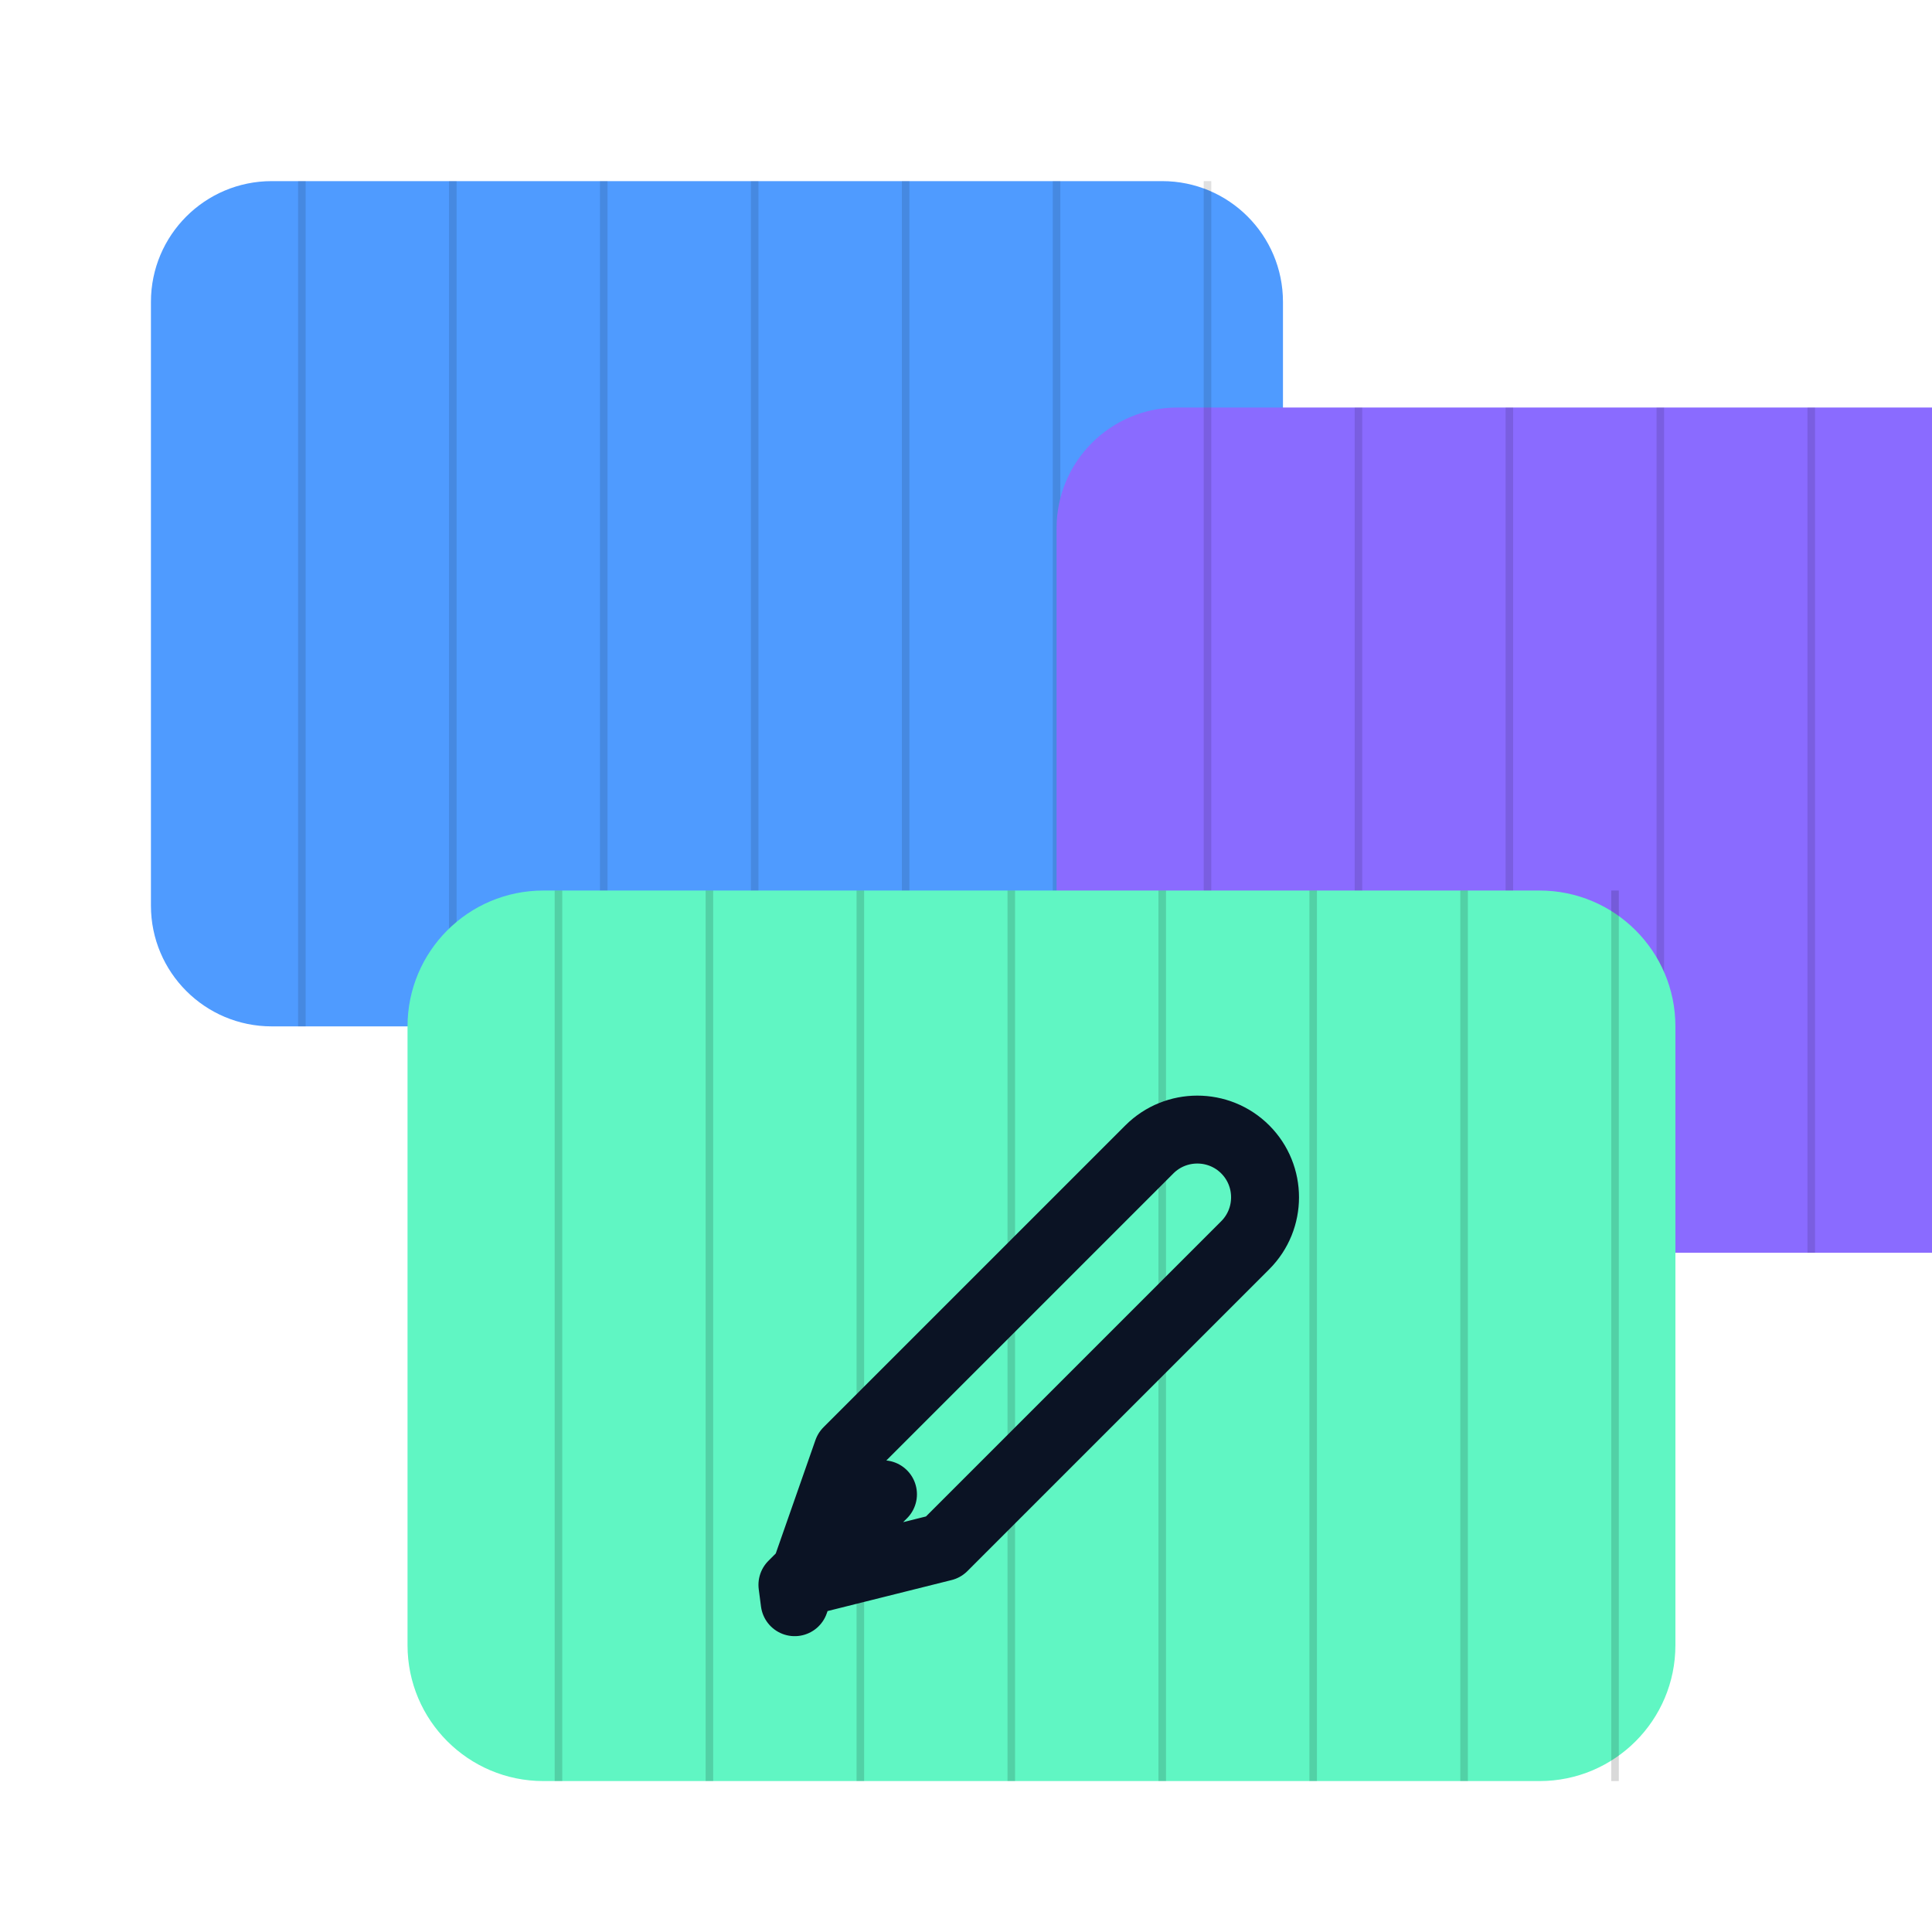
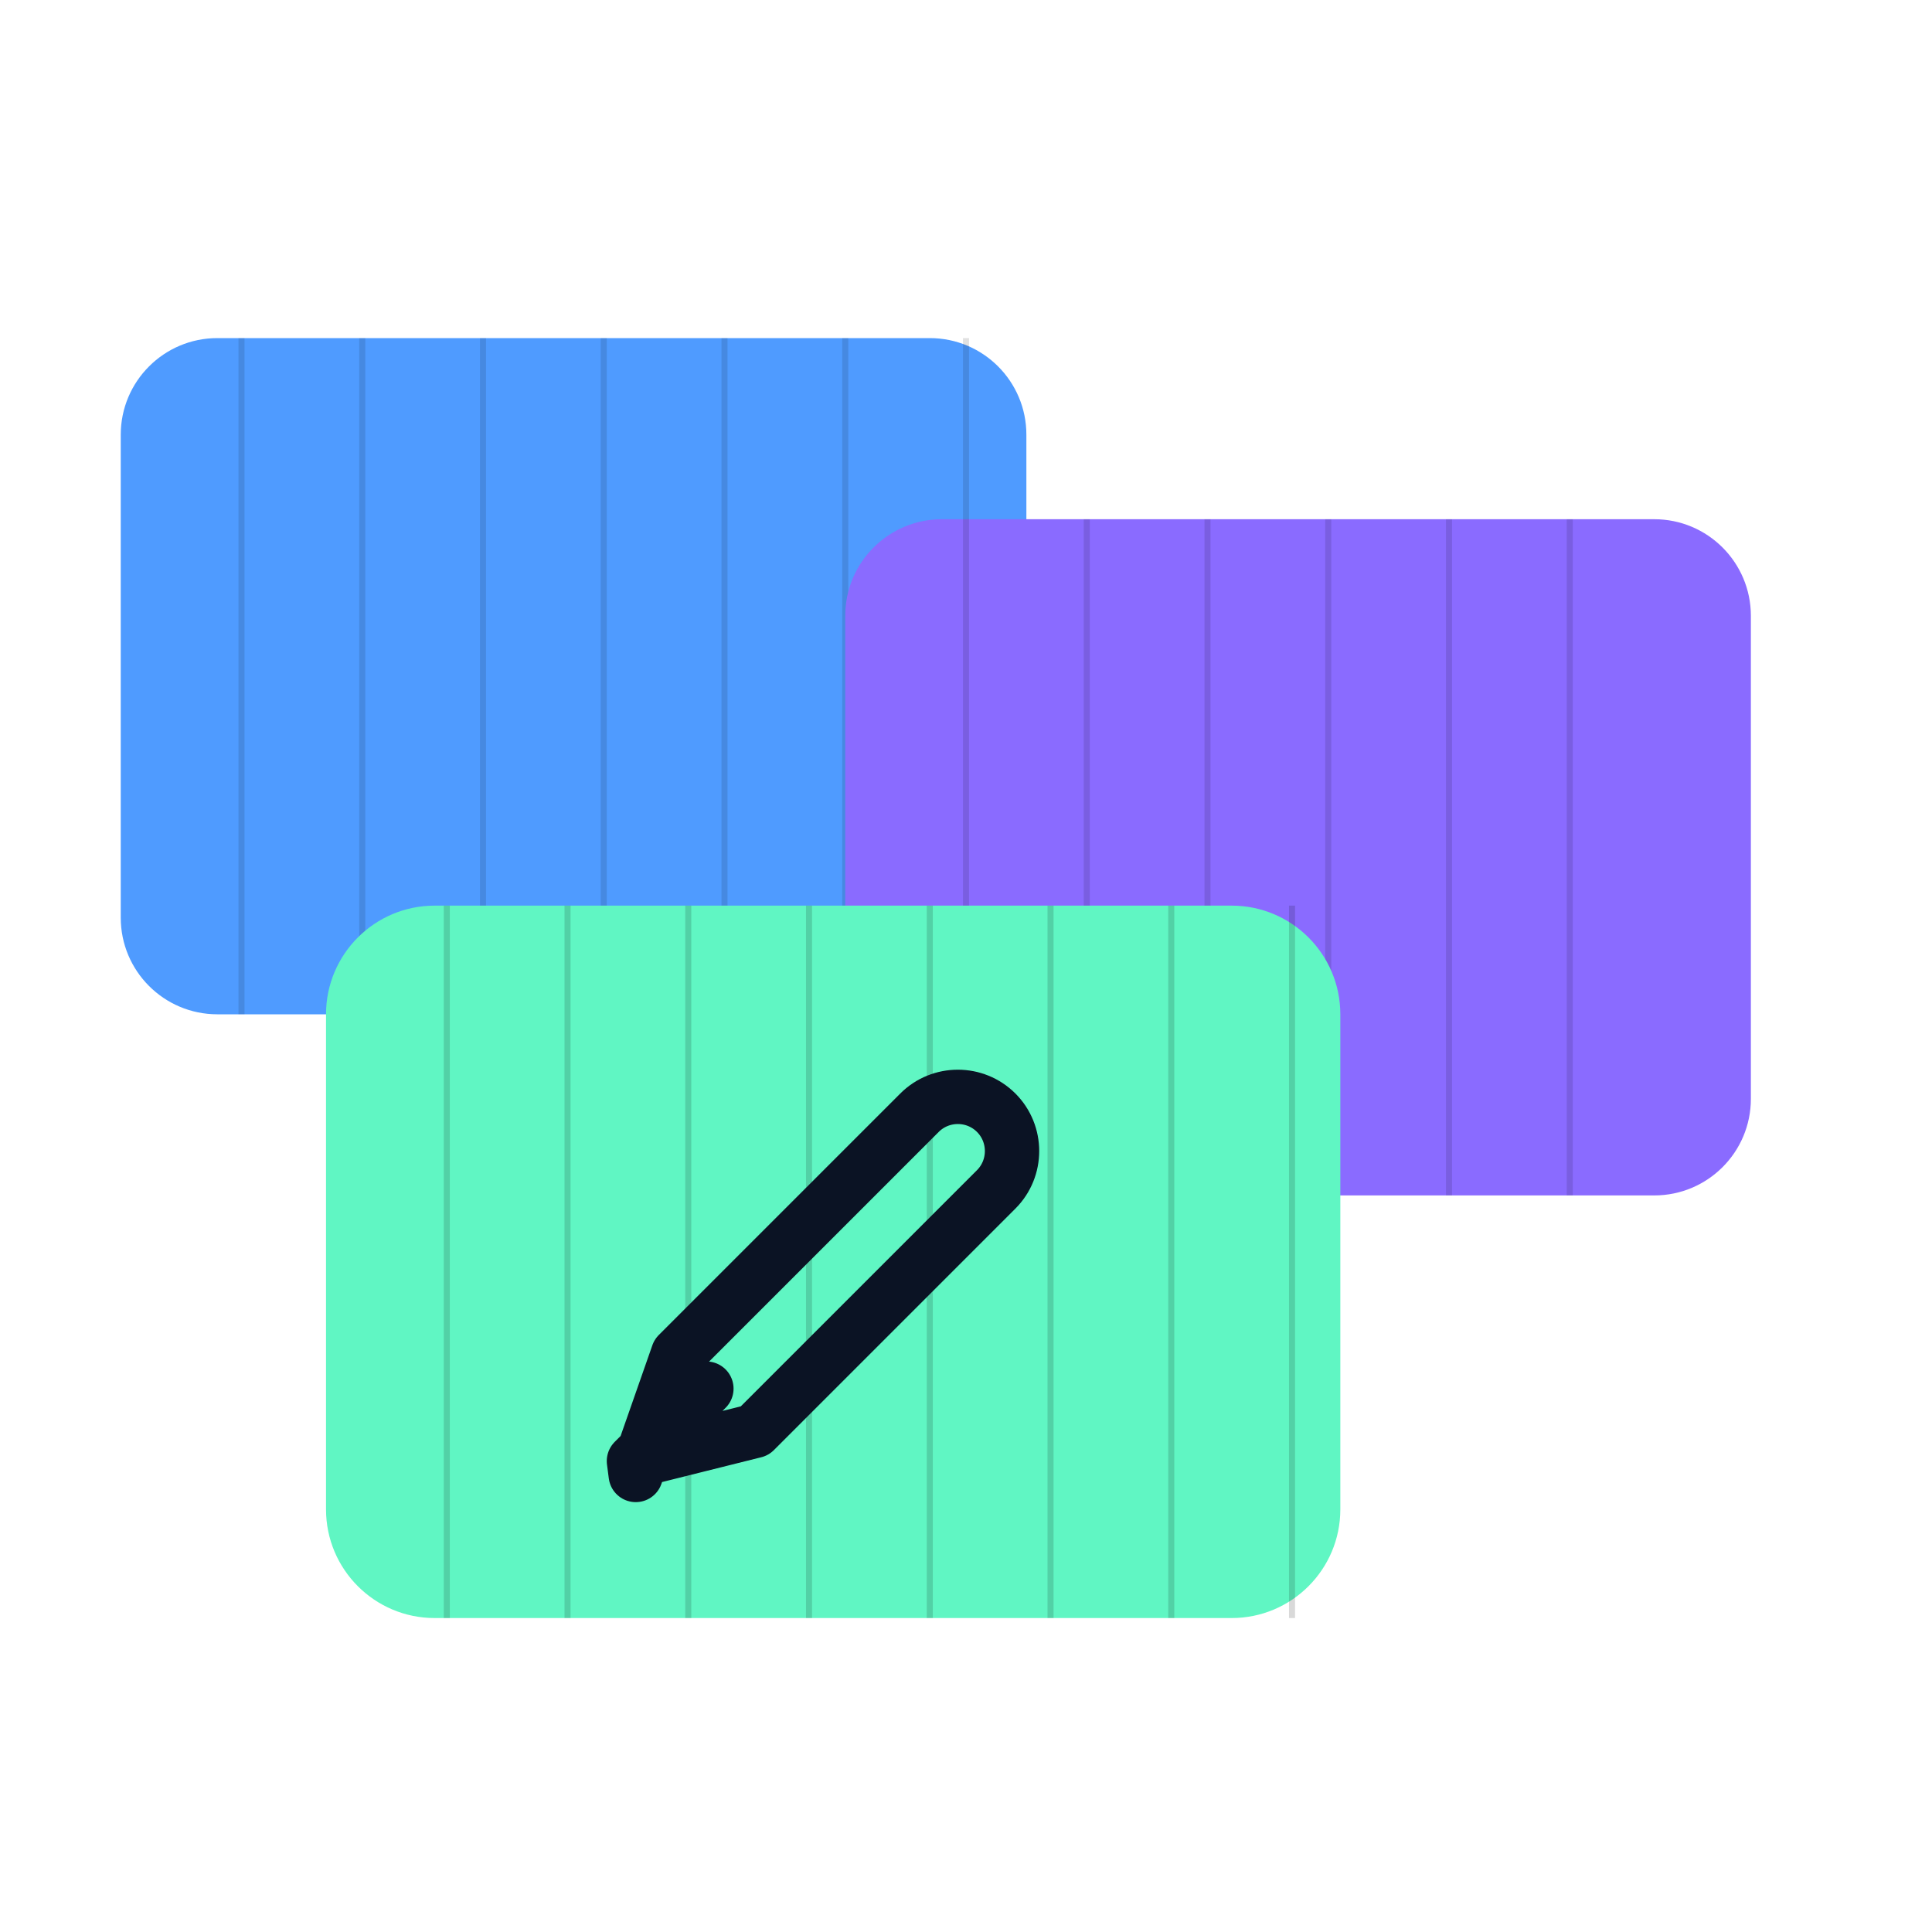
- <svg xmlns="http://www.w3.org/2000/svg" width="256" height="256" viewBox="0 0 256 256" fill="none">
+ <svg xmlns="http://www.w3.org/2000/svg" width="256" height="256" viewBox="0 0 320 256" fill="none">
  <g>
    <rect x="20" y="24" width="150" height="112" rx="16" fill="#4F9BFF" />
    <g opacity="0.12" stroke="#000" stroke-width="1">
      <path d="M40 24 V136" />
      <path d="M60 24 V136" />
      <path d="M80 24 V136" />
      <path d="M100 24 V136" />
      <path d="M120 24 V136" />
      <path d="M140 24 V136" />
      <path d="M160 24 V136" />
    </g>
  </g>
  <g>
    <rect x="140" y="54" width="150" height="112" rx="16" fill="#8A6BFF" />
    <g opacity="0.12" stroke="#000" stroke-width="1">
      <path d="M160 54 V166" />
      <path d="M180 54 V166" />
      <path d="M200 54 V166" />
      <path d="M220 54 V166" />
      <path d="M240 54 V166" />
      <path d="M260 54 V166" />
    </g>
  </g>
  <g>
    <rect x="54" y="118" width="168" height="118" rx="18" fill="#60F6C3" />
    <g opacity="0.15" stroke="#000" stroke-width="1">
      <path d="M74 118 V236" />
      <path d="M94 118 V236" />
      <path d="M114 118 V236" />
      <path d="M134 118 V236" />
      <path d="M154 118 V236" />
      <path d="M174 118 V236" />
      <path d="M194 118 V236" />
      <path d="M214 118 V236" />
    </g>
    <path d="M105 210 l20 -5 40 -40c3.5-3.5 3.5-9.2 0-12.7-3.5-3.5-9.2-3.5-12.7 0l-40 40 -7 20zM105 210 l12 -12" fill="none" stroke="#0B1324" stroke-width="9" stroke-linecap="round" stroke-linejoin="round" />
  </g>
</svg>
